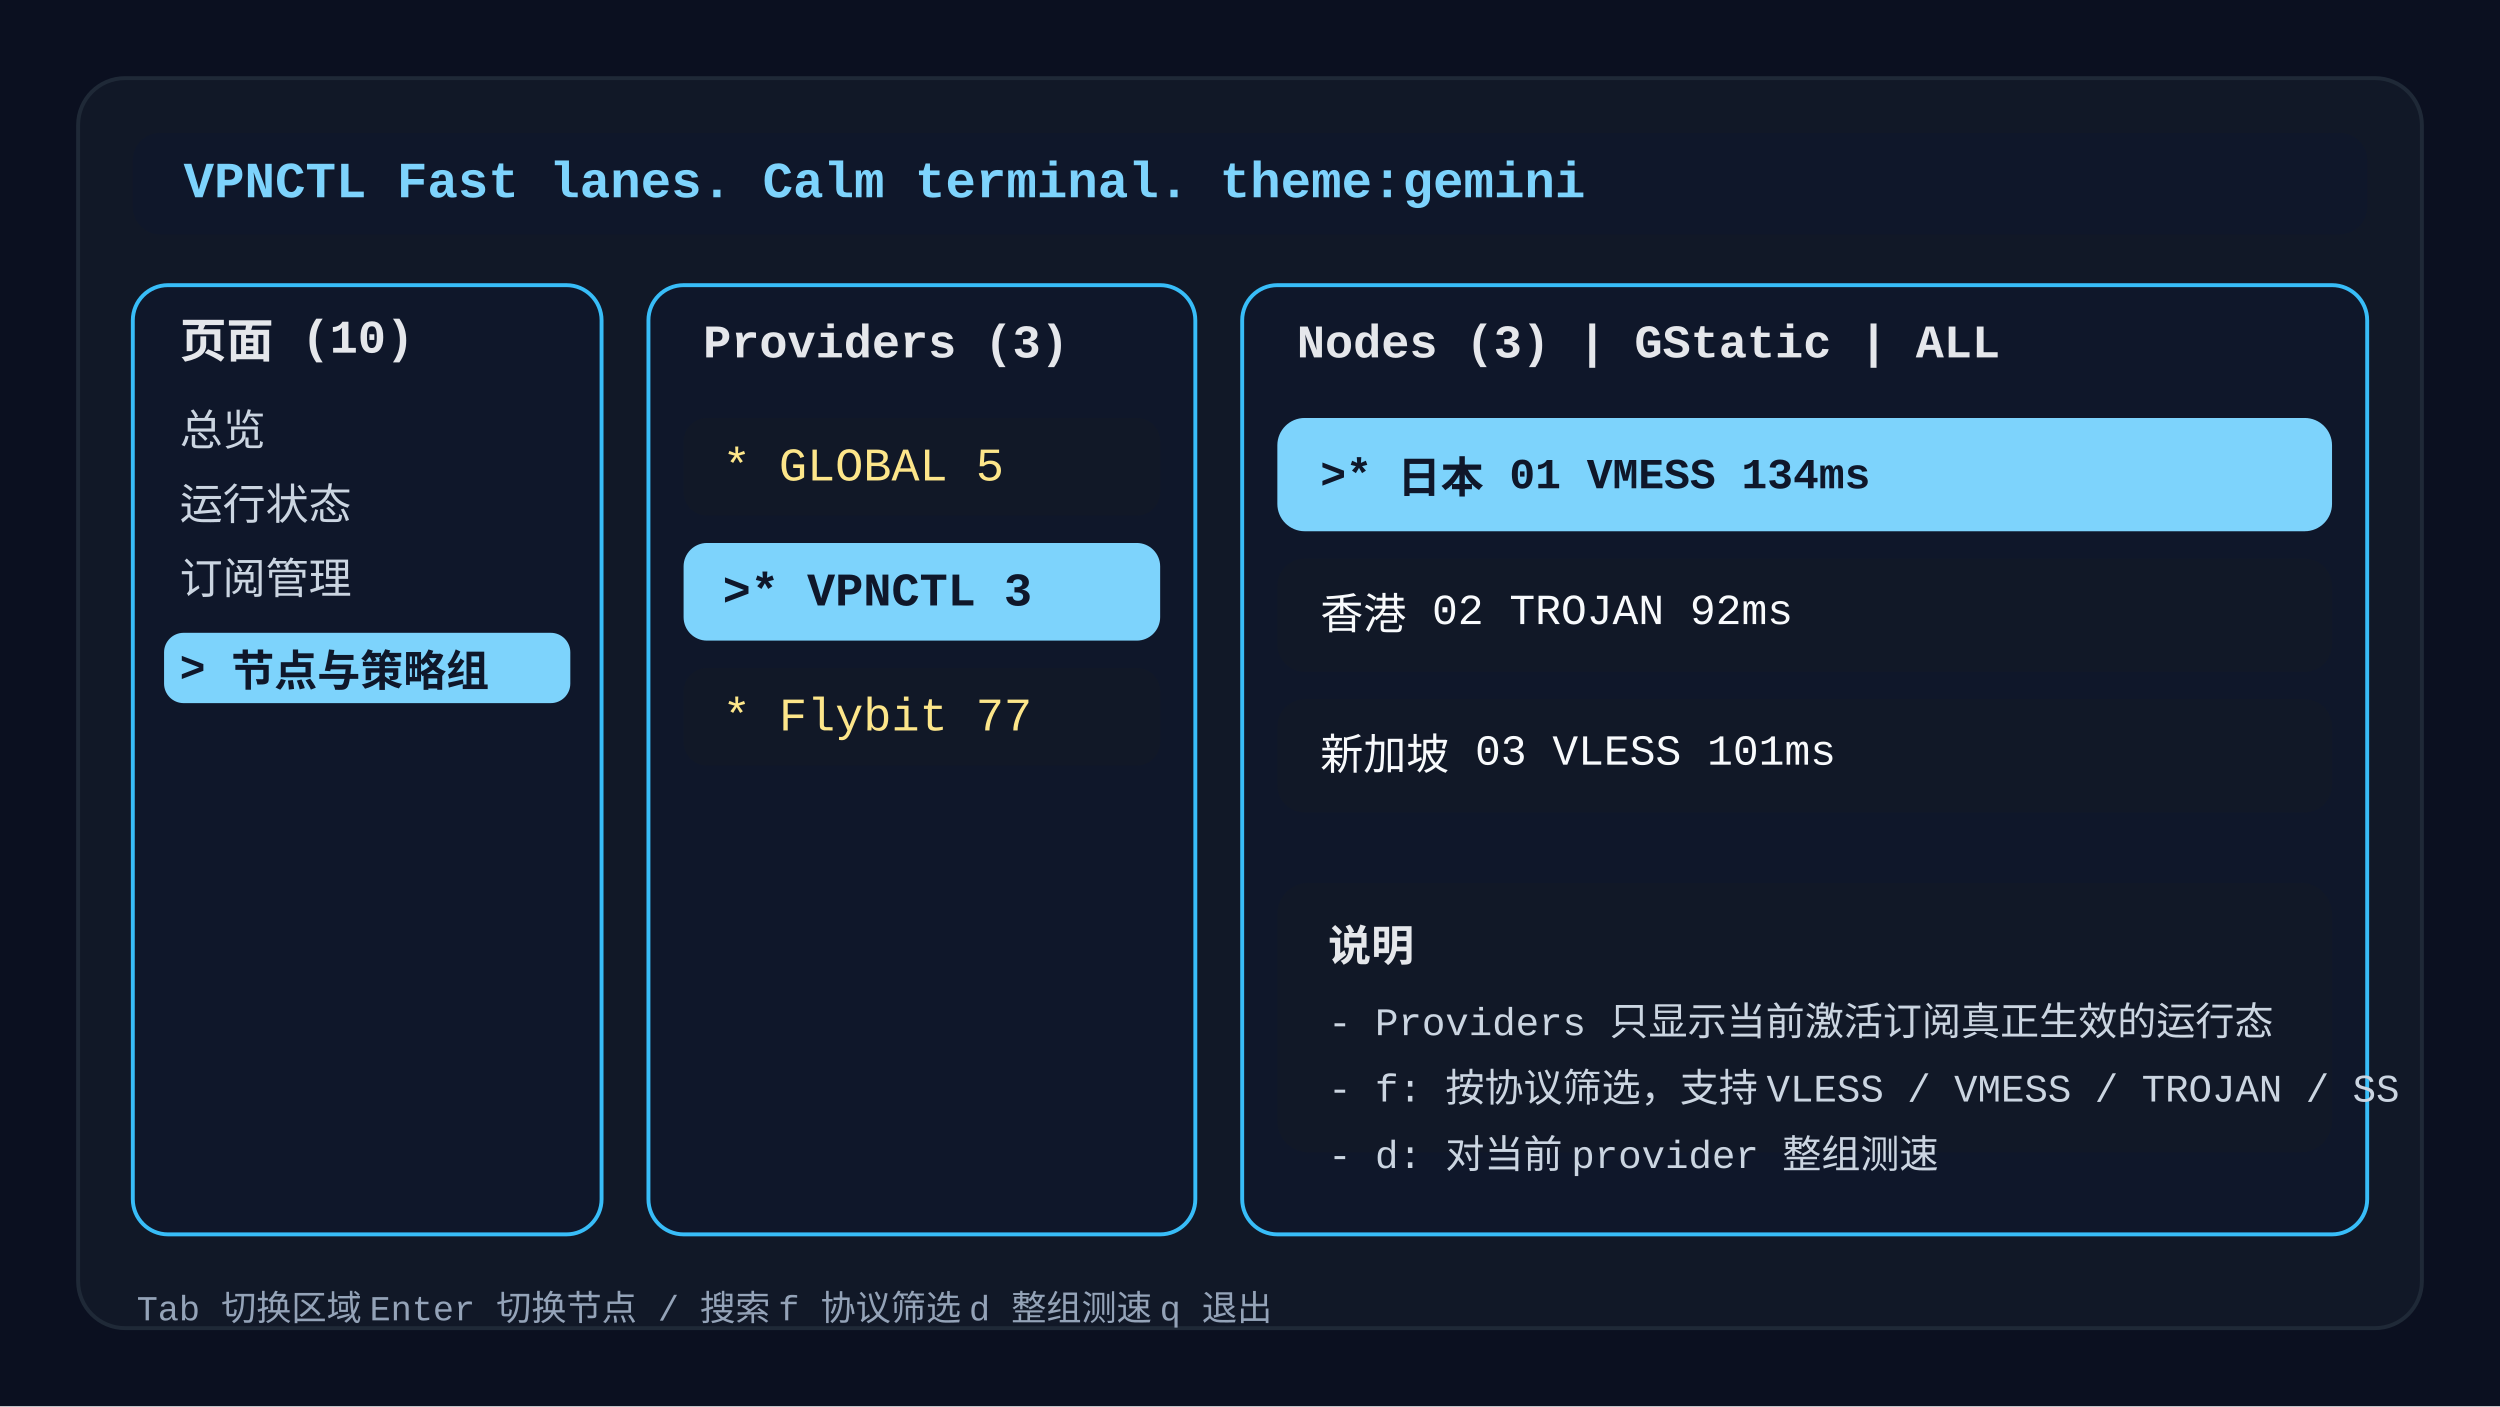
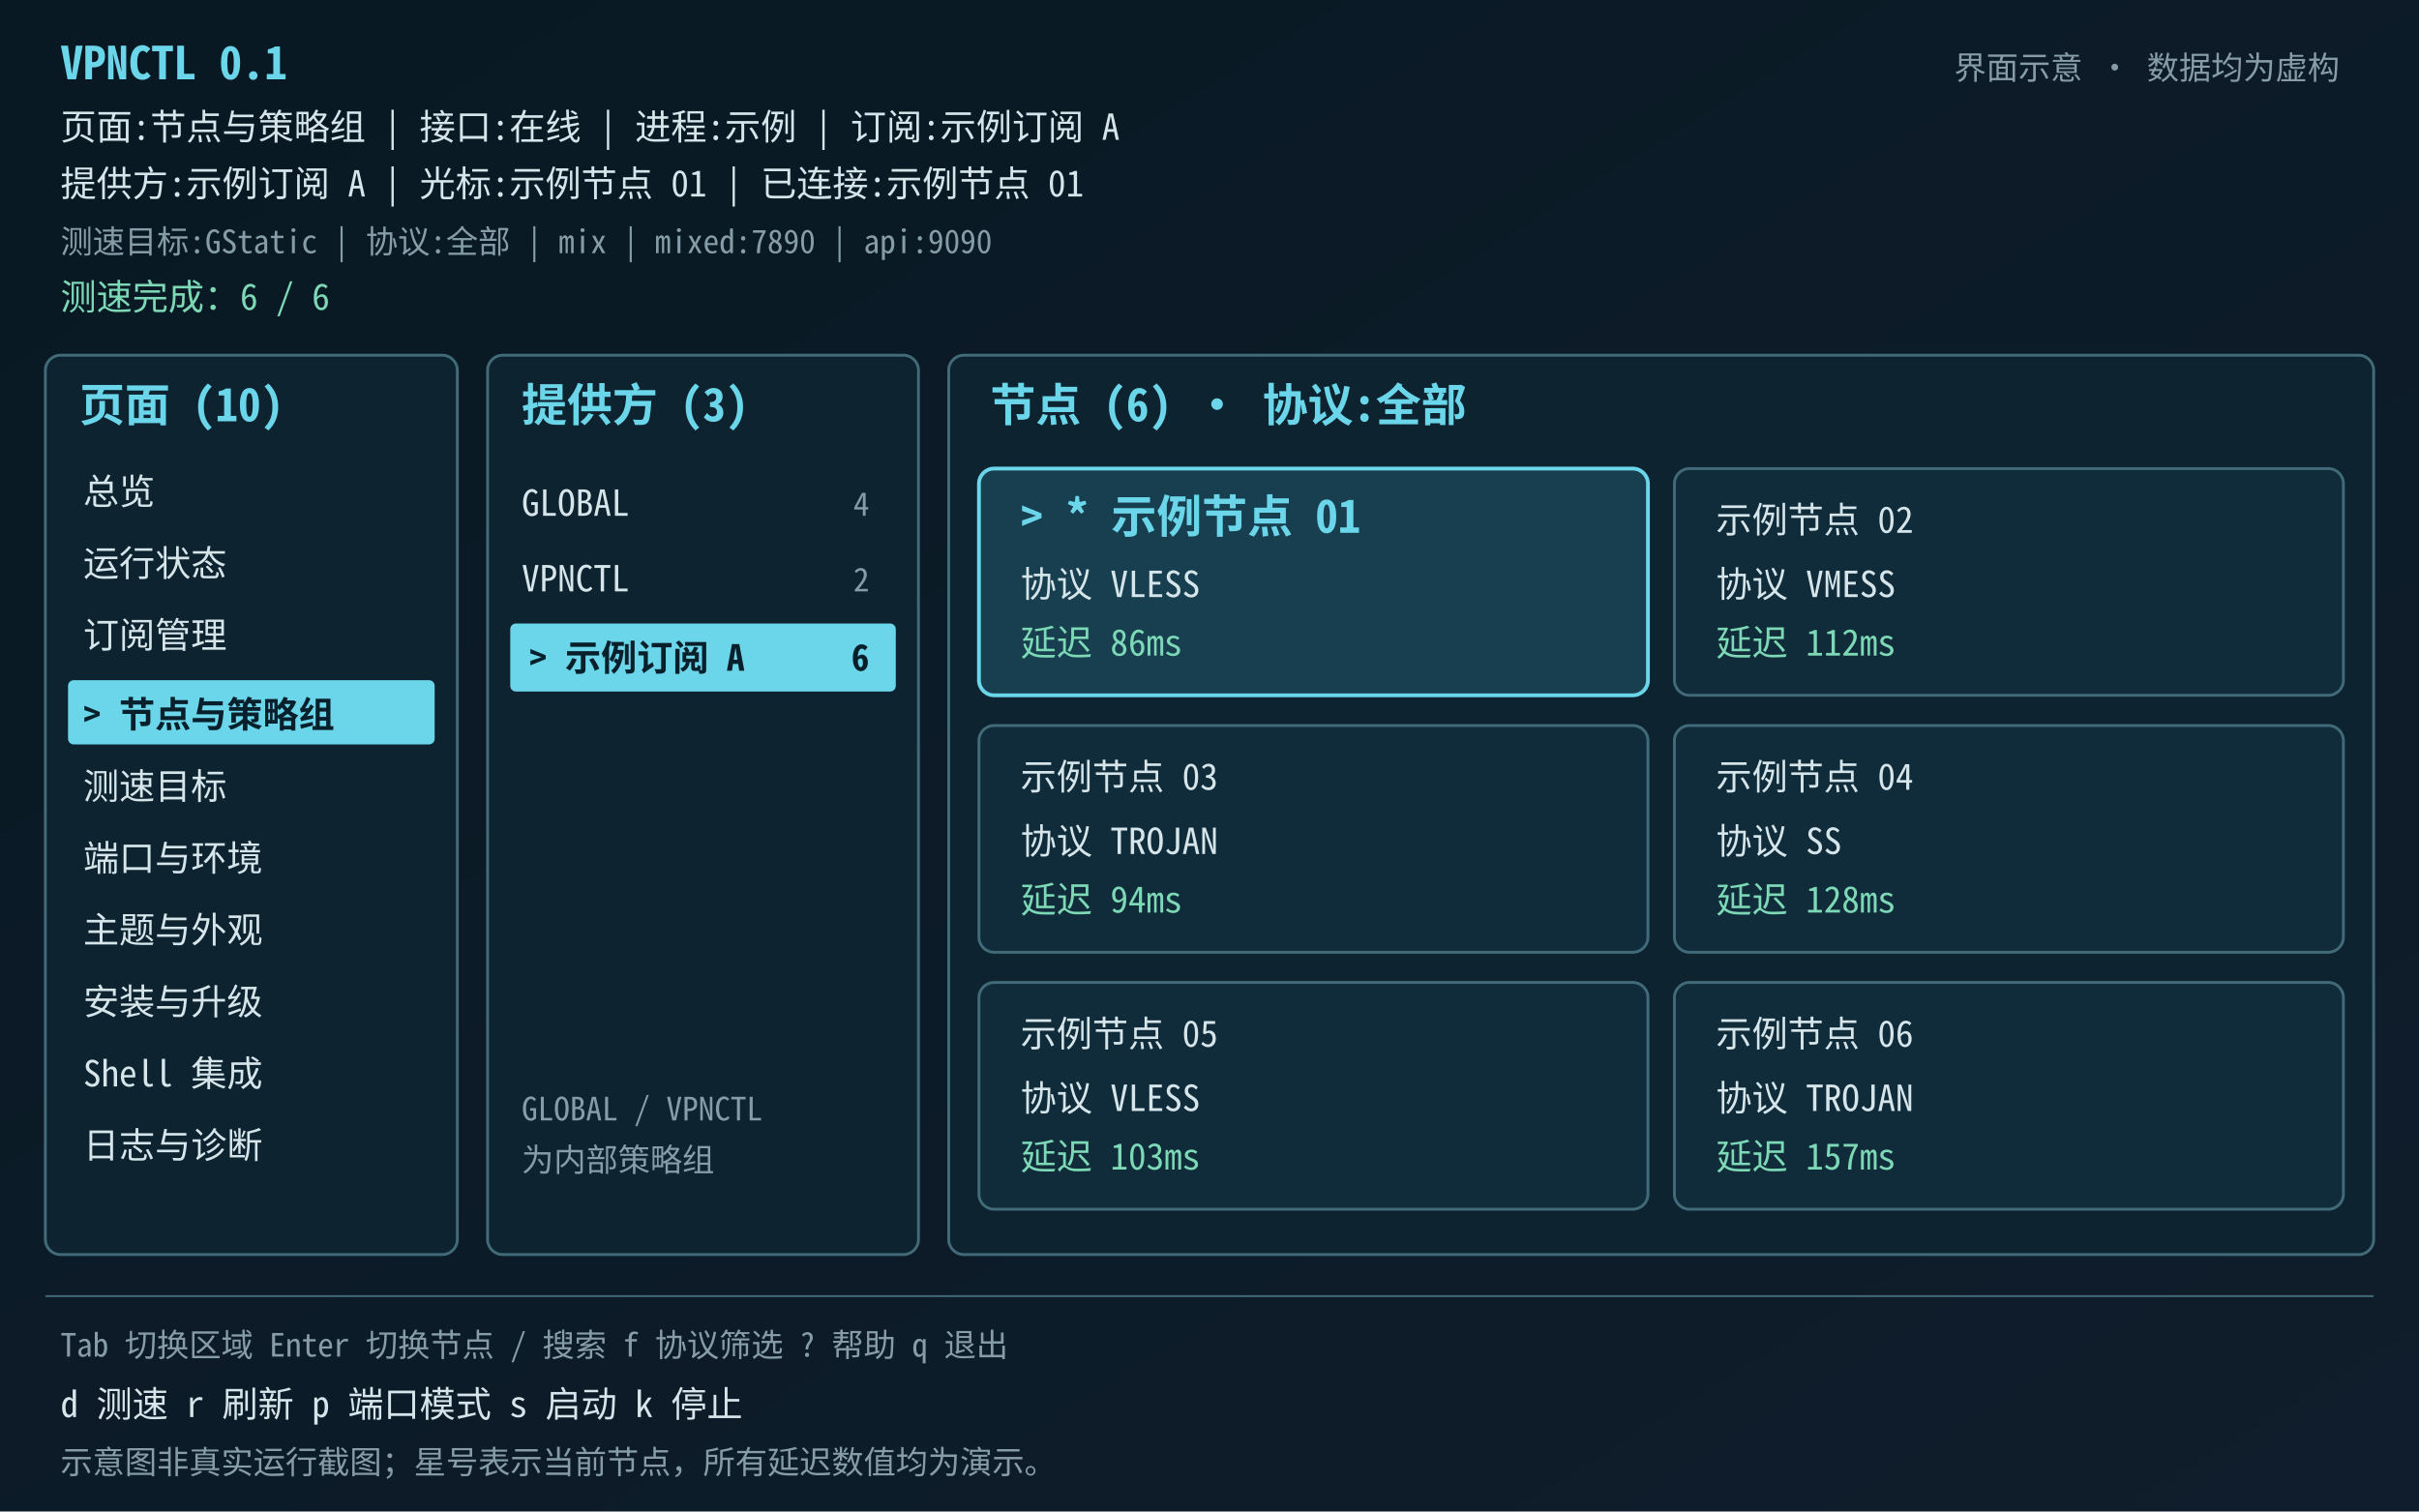
- <svg xmlns="http://www.w3.org/2000/svg" width="1280" height="720" viewBox="0 0 1280 720" fill="none">
-   <rect width="1280" height="720" fill="#0B1020" />
-   <rect x="40" y="40" width="1200" height="640" rx="24" fill="#111827" stroke="#1F2937" stroke-width="2" />
-   <rect x="68" y="68" width="1144" height="52" rx="14" fill="#0F172A" />
-   <text x="94" y="101" fill="#7DD3FC" font-family="Consolas, 'Courier New', monospace" font-size="26" font-weight="700">VPNCTL  Fast lanes. Calm terminal.  theme:gemini</text>
-   <rect x="68" y="146" width="240" height="486" rx="18" fill="#0F172A" stroke="#38BDF8" stroke-width="2" />
-   <text x="92" y="183" fill="#E5E7EB" font-family="Consolas, 'Courier New', monospace" font-size="24" font-weight="700">页面 (10)</text>
-   <text x="92" y="228" fill="#CBD5E1" font-family="Consolas, 'Courier New', monospace" font-size="22">  总览</text>
-   <text x="92" y="266" fill="#CBD5E1" font-family="Consolas, 'Courier New', monospace" font-size="22">  运行状态</text>
-   <text x="92" y="304" fill="#CBD5E1" font-family="Consolas, 'Courier New', monospace" font-size="22">  订阅管理</text>
-   <rect x="84" y="324" width="208" height="36" rx="10" fill="#7DD3FC" />
-   <text x="92" y="349" fill="#0F172A" font-family="Consolas, 'Courier New', monospace" font-size="22" font-weight="700">&gt; 节点与策略组</text>
-   <rect x="332" y="146" width="280" height="486" rx="18" fill="#0F172A" stroke="#38BDF8" stroke-width="2" />
-   <text x="360" y="183" fill="#E5E7EB" font-family="Consolas, 'Courier New', monospace" font-size="24" font-weight="700">Providers (3)</text>
-   <rect x="350" y="214" width="244" height="50" rx="12" fill="#111827" />
-   <text x="370" y="246" fill="#FDE68A" font-family="Consolas, 'Courier New', monospace" font-size="24">* GLOBAL                  5</text>
-   <rect x="350" y="278" width="244" height="50" rx="12" fill="#7DD3FC" />
-   <text x="370" y="310" fill="#0F172A" font-family="Consolas, 'Courier New', monospace" font-size="24" font-weight="700">&gt;* VPNCTL                 3</text>
-   <rect x="350" y="342" width="244" height="50" rx="12" fill="#111827" />
-   <text x="370" y="374" fill="#FDE68A" font-family="Consolas, 'Courier New', monospace" font-size="24">* Flybit                 77</text>
-   <rect x="636" y="146" width="576" height="486" rx="18" fill="#0F172A" stroke="#38BDF8" stroke-width="2" />
-   <text x="664" y="183" fill="#E5E7EB" font-family="Consolas, 'Courier New', monospace" font-size="24" font-weight="700">Nodes (3) | GStatic | ALL</text>
-   <rect x="654" y="214" width="540" height="58" rx="14" fill="#7DD3FC" />
-   <text x="676" y="250" fill="#0F172A" font-family="Consolas, 'Courier New', monospace" font-size="22" font-weight="700">&gt;* 日本 01                         VMESS   134ms</text>
-   <rect x="654" y="286" width="540" height="58" rx="14" fill="#111827" />
-   <text x="676" y="322" fill="#F8FAFC" font-family="Consolas, 'Courier New', monospace" font-size="22">  香港 02                         TROJAN   92ms</text>
-   <rect x="654" y="358" width="540" height="58" rx="14" fill="#111827" />
-   <text x="676" y="394" fill="#F8FAFC" font-family="Consolas, 'Courier New', monospace" font-size="22">  新加坡 03                       VLESS   101ms</text>
-   <rect x="654" y="452" width="540" height="138" rx="16" fill="#111827" />
-   <text x="680" y="492" fill="#E5E7EB" font-family="Consolas, 'Courier New', monospace" font-size="22" font-weight="700">说明</text>
-   <text x="680" y="530" fill="#CBD5E1" font-family="Consolas, 'Courier New', monospace" font-size="20">- Providers 只显示当前激活订阅真正生效的运行态</text>
-   <text x="680" y="564" fill="#CBD5E1" font-family="Consolas, 'Courier New', monospace" font-size="20">- f: 按协议筛选，支持 VLESS / VMESS / TROJAN / SS</text>
-   <text x="680" y="598" fill="#CBD5E1" font-family="Consolas, 'Courier New', monospace" font-size="20">- d: 对当前 provider 整组测速</text>
-   <rect x="68" y="648" width="1144" height="14" rx="7" fill="#111827" />
-   <text x="70" y="676" fill="#94A3B8" font-family="Consolas, 'Courier New', monospace" font-size="18">Tab 切换区域  Enter 切换节点  / 搜索  f 协议筛选  d 整组测速  q 退出</text>
+ <svg xmlns="http://www.w3.org/2000/svg" width="1280" height="800" viewBox="0 0 1280 800" role="img" aria-labelledby="title desc">
+   <defs>
+     <linearGradient id="bg" x2="1" y2="1">
+       <stop stop-color="#081923" />
+       <stop offset="1" stop-color="#101d2c" />
+     </linearGradient>
+     <style>text{font-family:Consolas,'Noto Sans Mono CJK SC',monospace;font-size:19px;fill:#d5e5ea}.title{font-size:24px;font-weight:700;fill:#6bd6ea}.dim{fill:#869da8;font-size:17px}.selected{fill:#08202b;font-weight:700}.ok{fill:#7dd8b6}.panel{fill:#0d2330;stroke:#426b7a;stroke-width:1.5}.card{fill:#102c3a;stroke:#426b7a;stroke-width:1.5}</style>
+   </defs>
+   <rect width="1280" height="800" fill="url(#bg)" />
+   <text x="32" y="42" class="title">VPNCTL  0.1</text>
+   <text x="1238" y="42" text-anchor="end" class="dim">界面示意 · 数据均为虚构</text>
+   <text x="32" y="74">页面:节点与策略组 | 接口:在线 | 进程:示例 | 订阅:示例订阅 A</text>
+   <text x="32" y="104">提供方:示例订阅 A | 光标:示例节点 01 | 已连接:示例节点 01</text>
+   <text x="32" y="134" class="dim">测速目标:GStatic | 协议:全部 | mix | mixed:7890 | api:9090</text>
+   <text x="32" y="164" class="ok">测速完成：6 / 6</text>
+   <rect x="24" y="188" width="218" height="476" rx="8" class="panel" />
+   <text x="42" y="223" class="title">页面 (10)</text>
+   <text x="44" y="267">总览</text>
+   <text x="44" y="305">运行状态</text>
+   <text x="44" y="343">订阅管理</text>
+   <rect x="36" y="360" width="194" height="34" rx="3" fill="#6bd6ea" />
+   <text x="44" y="385" class="selected">&gt; 节点与策略组</text>
+   <text x="44" y="423">测速目标</text>
+   <text x="44" y="461">端口与环境</text>
+   <text x="44" y="499">主题与外观</text>
+   <text x="44" y="537">安装与升级</text>
+   <text x="44" y="575">Shell 集成</text>
+   <text x="44" y="613">日志与诊断</text>
+   <rect x="258" y="188" width="228" height="476" rx="8" class="panel" />
+   <text x="276" y="223" class="title">提供方 (3)</text>
+   <text x="276" y="273">GLOBAL</text>
+   <text x="460" y="273" text-anchor="end" class="dim">4</text>
+   <text x="276" y="313">VPNCTL</text>
+   <text x="460" y="313" text-anchor="end" class="dim">2</text>
+   <rect x="270" y="330" width="204" height="36" rx="3" fill="#6bd6ea" />
+   <text x="280" y="355" class="selected">&gt; 示例订阅 A</text>
+   <text x="460" y="355" text-anchor="end" class="selected">6</text>
+   <text x="276" y="593" class="dim">GLOBAL / VPNCTL</text>
+   <text x="276" y="620" class="dim">为内部策略组</text>
+   <rect x="502" y="188" width="754" height="476" rx="8" class="panel" />
+   <text x="524" y="223" class="title">节点 (6) · 协议:全部</text>
+   <rect x="518" y="248" width="354" height="120" rx="8" fill="#173f50" stroke="#6bd6ea" stroke-width="2" />
+   <text x="540" y="282" class="title">&gt; * 示例节点 01</text>
+   <text x="540" y="316">协议 VLESS</text>
+   <text x="540" y="347" class="ok">延迟 86ms</text>
+   <rect x="886" y="248" width="354" height="120" rx="8" class="card" />
+   <text x="908" y="282">示例节点 02</text>
+   <text x="908" y="316">协议 VMESS</text>
+   <text x="908" y="347" class="ok">延迟 112ms</text>
+   <rect x="518" y="384" width="354" height="120" rx="8" class="card" />
+   <text x="540" y="418">示例节点 03</text>
+   <text x="540" y="452">协议 TROJAN</text>
+   <text x="540" y="483" class="ok">延迟 94ms</text>
+   <rect x="886" y="384" width="354" height="120" rx="8" class="card" />
+   <text x="908" y="418">示例节点 04</text>
+   <text x="908" y="452">协议 SS</text>
+   <text x="908" y="483" class="ok">延迟 128ms</text>
+   <rect x="518" y="520" width="354" height="120" rx="8" class="card" />
+   <text x="540" y="554">示例节点 05</text>
+   <text x="540" y="588">协议 VLESS</text>
+   <text x="540" y="619" class="ok">延迟 103ms</text>
+   <rect x="886" y="520" width="354" height="120" rx="8" class="card" />
+   <text x="908" y="554">示例节点 06</text>
+   <text x="908" y="588">协议 TROJAN</text>
+   <text x="908" y="619" class="ok">延迟 157ms</text>
+   <path d="M24 686H1256" stroke="#426b7a" />
+   <text x="32" y="718" class="dim">Tab 切换区域   Enter 切换节点   / 搜索   f 协议筛选   ? 帮助   q 退出</text>
+   <text x="32" y="750">d 测速   r 刷新   p 端口模式   s 启动   k 停止</text>
+   <text x="32" y="780" class="dim">示意图非真实运行截图；星号表示当前节点，所有延迟数值均为演示。</text>
</svg>
